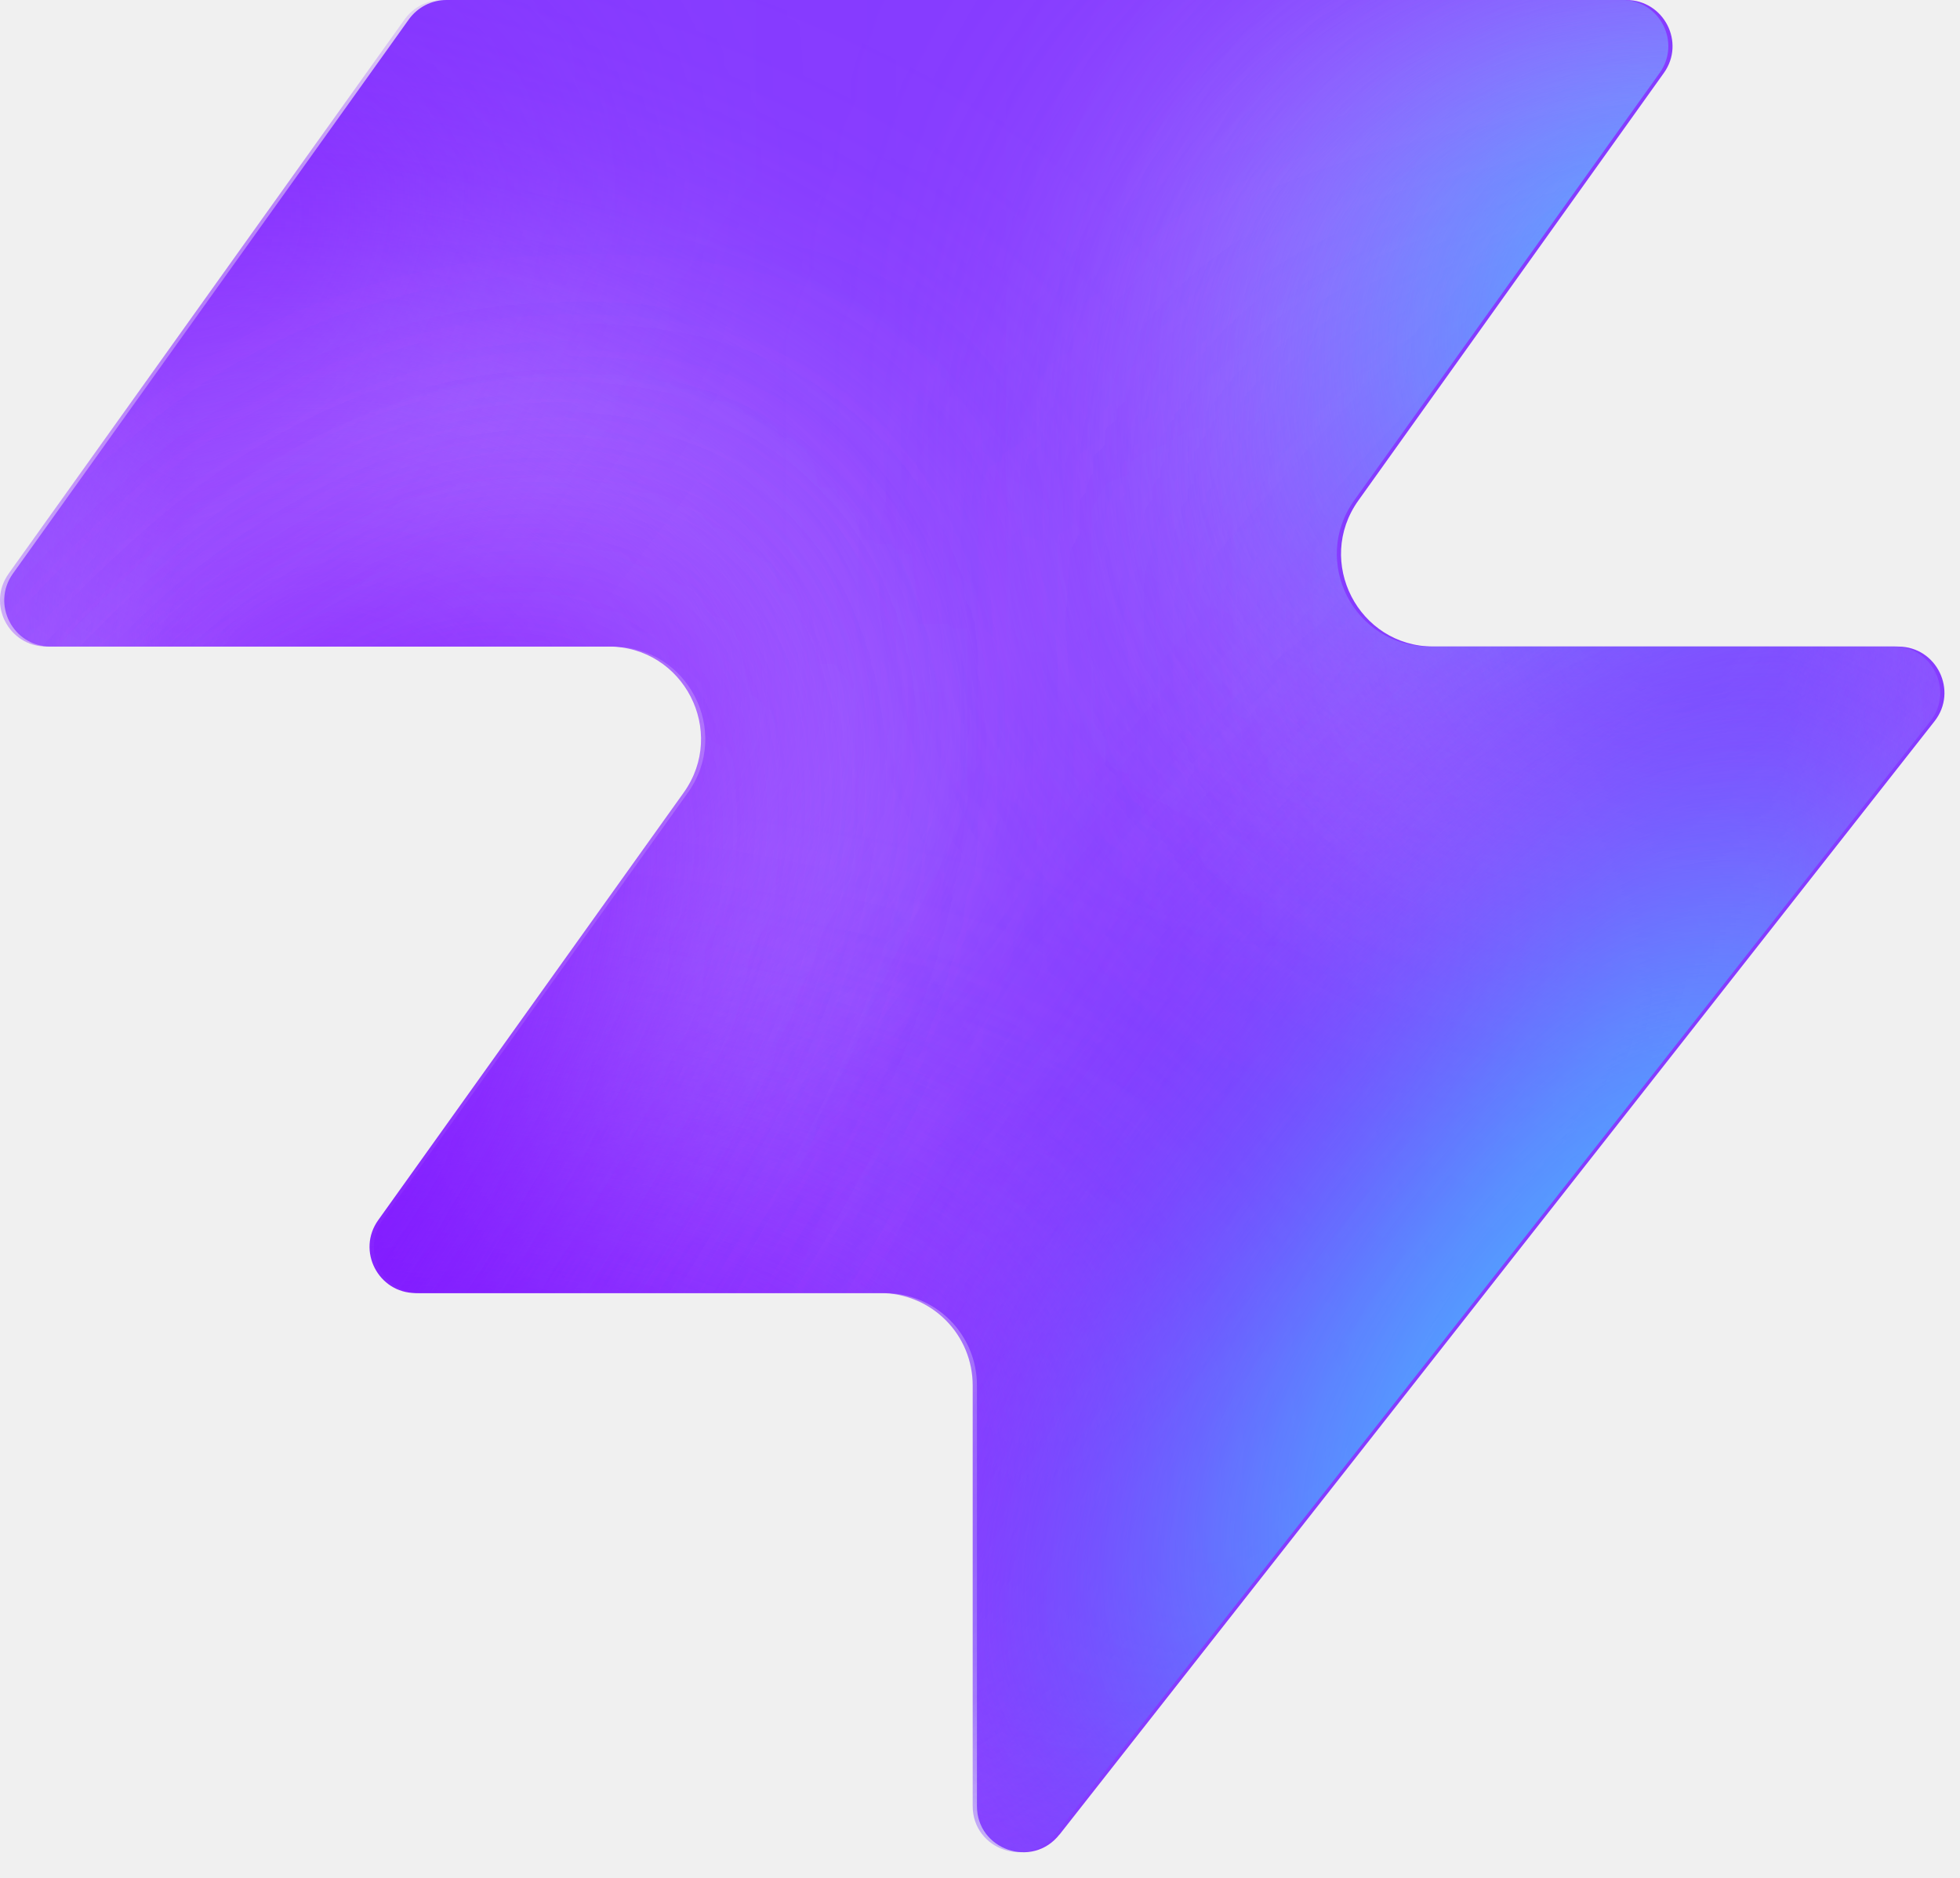
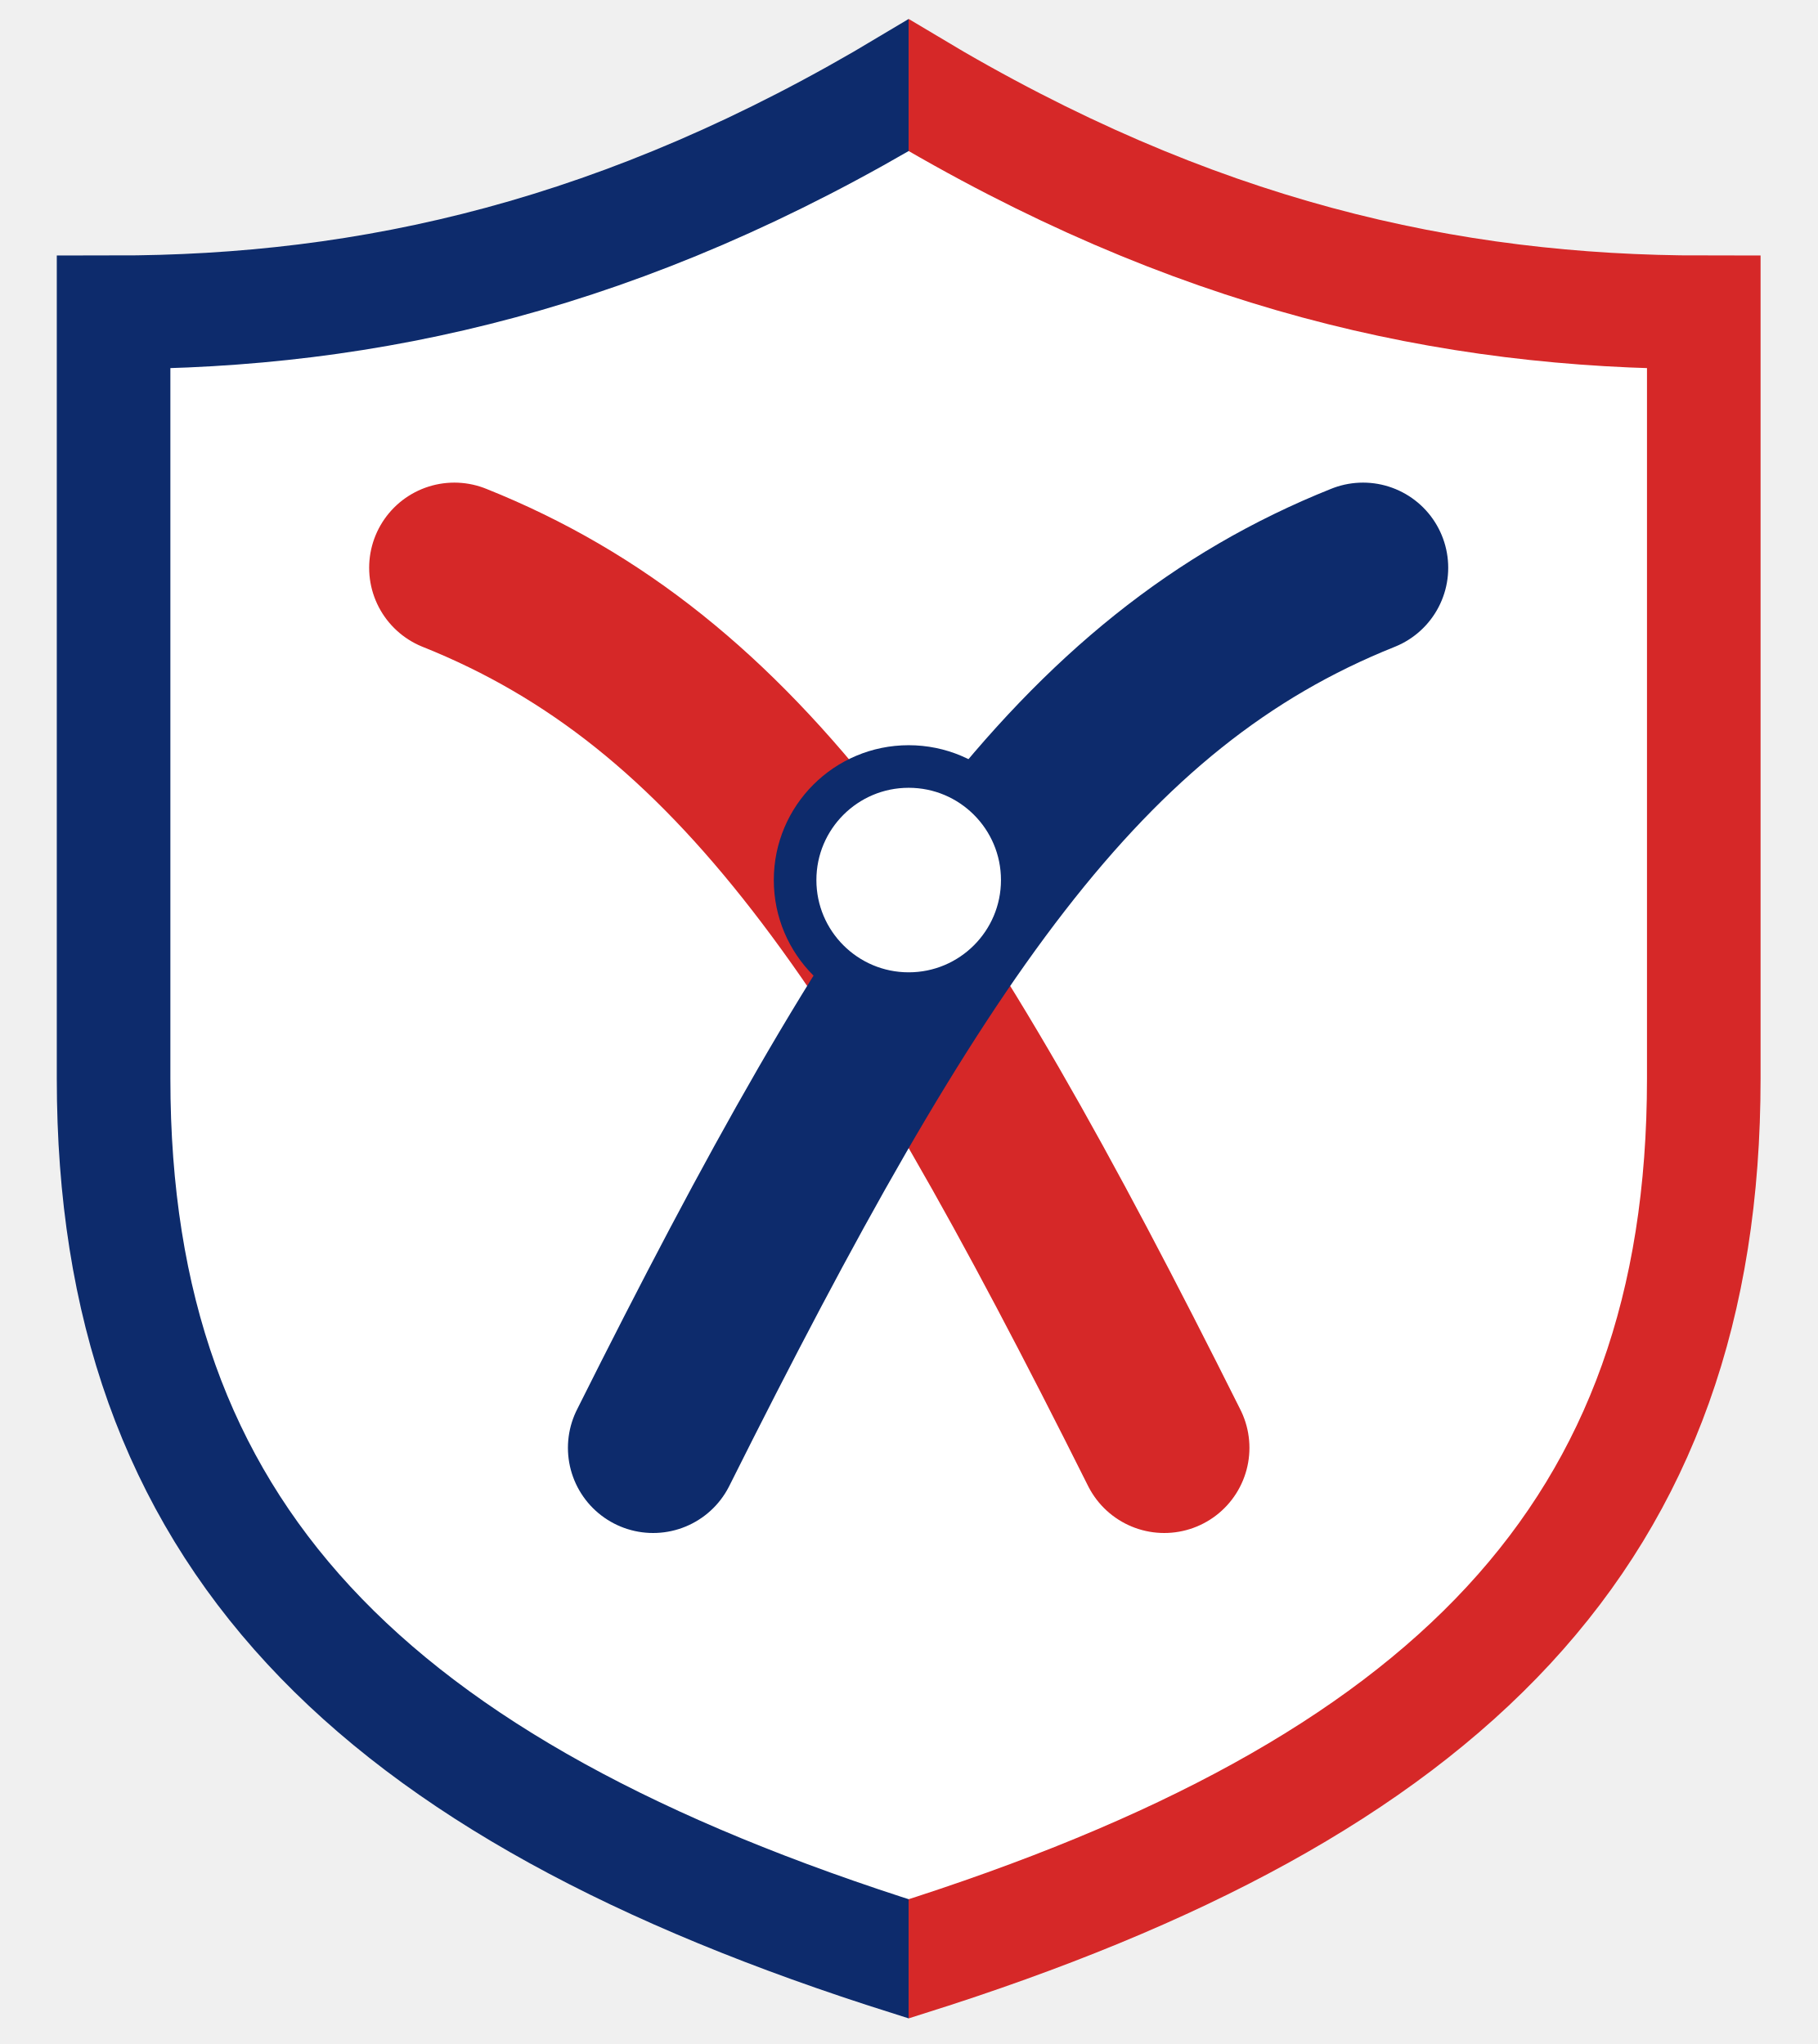
- <svg xmlns="http://www.w3.org/2000/svg" width="48" height="46" fill="none" viewBox="0 0 48 46">
-   <path fill="#863bff" d="M25.946 44.938c-.664.845-2.021.375-2.021-.698V33.937a2.26 2.26 0 0 0-2.262-2.262H10.287c-.92 0-1.456-1.04-.92-1.788l7.48-10.471c1.07-1.497 0-3.578-1.842-3.578H1.237c-.92 0-1.456-1.04-.92-1.788L10.013.474c.214-.297.556-.474.92-.474h28.894c.92 0 1.456 1.04.92 1.788l-7.48 10.471c-1.07 1.498 0 3.579 1.842 3.579h11.377c.943 0 1.473 1.088.89 1.83L25.947 44.94z" style="fill:#863bff;fill:color(display-p3 .525 .23 1);fill-opacity:1" />
-   <mask id="a" width="48" height="46" x="0" y="0" maskUnits="userSpaceOnUse" style="mask-type:alpha">
-     <path fill="#000" d="M25.842 44.938c-.664.844-2.021.375-2.021-.698V33.937a2.26 2.26 0 0 0-2.262-2.262H10.183c-.92 0-1.456-1.04-.92-1.788l7.48-10.471c1.07-1.498 0-3.579-1.842-3.579H1.133c-.92 0-1.456-1.04-.92-1.787L9.91.473c.214-.297.556-.474.92-.474h28.894c.92 0 1.456 1.04.92 1.788l-7.48 10.471c-1.07 1.498 0 3.578 1.842 3.578h11.377c.943 0 1.473 1.088.89 1.832L25.843 44.94z" style="fill:#000;fill-opacity:1" />
-   </mask>
-   <g mask="url(#a)">
-     <g filter="url(#b)">
-       <ellipse cx="5.508" cy="14.704" fill="#ede6ff" rx="5.508" ry="14.704" style="fill:#ede6ff;fill:color(display-p3 .927 .903 1);fill-opacity:1" transform="matrix(.00324 1 1 -.00324 -4.47 31.516)" />
-     </g>
-     <g filter="url(#c)">
-       <ellipse cx="10.399" cy="29.851" fill="#ede6ff" rx="10.399" ry="29.851" style="fill:#ede6ff;fill:color(display-p3 .927 .903 1);fill-opacity:1" transform="matrix(.00324 1 1 -.00324 -39.328 7.883)" />
-     </g>
-     <g filter="url(#d)">
-       <ellipse cx="5.508" cy="30.487" fill="#7e14ff" rx="5.508" ry="30.487" style="fill:#7e14ff;fill:color(display-p3 .492 .077 1);fill-opacity:1" transform="rotate(89.814 -25.913 -14.639)scale(1 -1)" />
-     </g>
-     <g filter="url(#e)">
-       <ellipse cx="5.508" cy="30.599" fill="#7e14ff" rx="5.508" ry="30.599" style="fill:#7e14ff;fill:color(display-p3 .492 .077 1);fill-opacity:1" transform="rotate(89.814 -32.644 -3.334)scale(1 -1)" />
-     </g>
-     <g filter="url(#f)">
-       <ellipse cx="5.508" cy="30.599" fill="#7e14ff" rx="5.508" ry="30.599" style="fill:#7e14ff;fill:color(display-p3 .492 .077 1);fill-opacity:1" transform="matrix(.00324 1 1 -.00324 -34.34 30.47)" />
-     </g>
-     <g filter="url(#g)">
-       <ellipse cx="14.072" cy="22.078" fill="#ede6ff" rx="14.072" ry="22.078" style="fill:#ede6ff;fill:color(display-p3 .927 .903 1);fill-opacity:1" transform="rotate(93.35 24.506 48.493)scale(-1 1)" />
-     </g>
-     <g filter="url(#h)">
-       <ellipse cx="3.47" cy="21.501" fill="#7e14ff" rx="3.47" ry="21.501" style="fill:#7e14ff;fill:color(display-p3 .492 .077 1);fill-opacity:1" transform="rotate(89.009 28.708 47.59)scale(-1 1)" />
-     </g>
-     <g filter="url(#i)">
-       <ellipse cx="3.47" cy="21.501" fill="#7e14ff" rx="3.47" ry="21.501" style="fill:#7e14ff;fill:color(display-p3 .492 .077 1);fill-opacity:1" transform="rotate(89.009 28.708 47.59)scale(-1 1)" />
-     </g>
-     <g filter="url(#j)">
-       <ellipse cx=".387" cy="8.972" fill="#7e14ff" rx="4.407" ry="29.108" style="fill:#7e14ff;fill:color(display-p3 .492 .077 1);fill-opacity:1" transform="rotate(39.51 .387 8.972)" />
-     </g>
-     <g filter="url(#k)">
-       <ellipse cx="47.523" cy="-6.092" fill="#7e14ff" rx="4.407" ry="29.108" style="fill:#7e14ff;fill:color(display-p3 .492 .077 1);fill-opacity:1" transform="rotate(37.892 47.523 -6.092)" />
-     </g>
-     <g filter="url(#l)">
-       <ellipse cx="41.412" cy="6.333" fill="#47bfff" rx="5.971" ry="9.665" style="fill:#47bfff;fill:color(display-p3 .28 .748 1);fill-opacity:1" transform="rotate(37.892 41.412 6.333)" />
-     </g>
-     <g filter="url(#m)">
-       <ellipse cx="-1.879" cy="38.332" fill="#7e14ff" rx="4.407" ry="29.108" style="fill:#7e14ff;fill:color(display-p3 .492 .077 1);fill-opacity:1" transform="rotate(37.892 -1.88 38.332)" />
-     </g>
-     <g filter="url(#n)">
-       <ellipse cx="-1.879" cy="38.332" fill="#7e14ff" rx="4.407" ry="29.108" style="fill:#7e14ff;fill:color(display-p3 .492 .077 1);fill-opacity:1" transform="rotate(37.892 -1.88 38.332)" />
-     </g>
-     <g filter="url(#o)">
-       <ellipse cx="35.651" cy="29.907" fill="#7e14ff" rx="4.407" ry="29.108" style="fill:#7e14ff;fill:color(display-p3 .492 .077 1);fill-opacity:1" transform="rotate(37.892 35.651 29.907)" />
-     </g>
-     <g filter="url(#p)">
-       <ellipse cx="38.418" cy="32.4" fill="#47bfff" rx="5.971" ry="15.297" style="fill:#47bfff;fill:color(display-p3 .28 .748 1);fill-opacity:1" transform="rotate(37.892 38.418 32.4)" />
-     </g>
-   </g>
+ <svg xmlns="http://www.w3.org/2000/svg" viewBox="0 0 64 72">
  <defs>
-     <filter id="b" width="60.045" height="41.654" x="-19.77" y="16.149" color-interpolation-filters="sRGB" filterUnits="userSpaceOnUse">
-       <feFlood flood-opacity="0" result="BackgroundImageFix" />
-       <feBlend in="SourceGraphic" in2="BackgroundImageFix" result="shape" />
-       <feGaussianBlur result="effect1_foregroundBlur_2002_17158" stdDeviation="7.659" />
-     </filter>
-     <filter id="c" width="90.34" height="51.437" x="-54.613" y="-7.533" color-interpolation-filters="sRGB" filterUnits="userSpaceOnUse">
-       <feFlood flood-opacity="0" result="BackgroundImageFix" />
-       <feBlend in="SourceGraphic" in2="BackgroundImageFix" result="shape" />
-       <feGaussianBlur result="effect1_foregroundBlur_2002_17158" stdDeviation="7.659" />
-     </filter>
-     <filter id="d" width="79.355" height="29.4" x="-49.64" y="2.03" color-interpolation-filters="sRGB" filterUnits="userSpaceOnUse">
-       <feFlood flood-opacity="0" result="BackgroundImageFix" />
-       <feBlend in="SourceGraphic" in2="BackgroundImageFix" result="shape" />
-       <feGaussianBlur result="effect1_foregroundBlur_2002_17158" stdDeviation="4.596" />
-     </filter>
-     <filter id="e" width="79.579" height="29.4" x="-45.045" y="20.029" color-interpolation-filters="sRGB" filterUnits="userSpaceOnUse">
-       <feFlood flood-opacity="0" result="BackgroundImageFix" />
-       <feBlend in="SourceGraphic" in2="BackgroundImageFix" result="shape" />
-       <feGaussianBlur result="effect1_foregroundBlur_2002_17158" stdDeviation="4.596" />
-     </filter>
-     <filter id="f" width="79.579" height="29.4" x="-43.513" y="21.178" color-interpolation-filters="sRGB" filterUnits="userSpaceOnUse">
-       <feFlood flood-opacity="0" result="BackgroundImageFix" />
-       <feBlend in="SourceGraphic" in2="BackgroundImageFix" result="shape" />
-       <feGaussianBlur result="effect1_foregroundBlur_2002_17158" stdDeviation="4.596" />
-     </filter>
-     <filter id="g" width="74.749" height="58.852" x="15.756" y="-17.901" color-interpolation-filters="sRGB" filterUnits="userSpaceOnUse">
-       <feFlood flood-opacity="0" result="BackgroundImageFix" />
-       <feBlend in="SourceGraphic" in2="BackgroundImageFix" result="shape" />
-       <feGaussianBlur result="effect1_foregroundBlur_2002_17158" stdDeviation="7.659" />
-     </filter>
-     <filter id="h" width="61.377" height="25.362" x="23.548" y="2.284" color-interpolation-filters="sRGB" filterUnits="userSpaceOnUse">
-       <feFlood flood-opacity="0" result="BackgroundImageFix" />
-       <feBlend in="SourceGraphic" in2="BackgroundImageFix" result="shape" />
-       <feGaussianBlur result="effect1_foregroundBlur_2002_17158" stdDeviation="4.596" />
-     </filter>
-     <filter id="i" width="61.377" height="25.362" x="23.548" y="2.284" color-interpolation-filters="sRGB" filterUnits="userSpaceOnUse">
-       <feFlood flood-opacity="0" result="BackgroundImageFix" />
-       <feBlend in="SourceGraphic" in2="BackgroundImageFix" result="shape" />
-       <feGaussianBlur result="effect1_foregroundBlur_2002_17158" stdDeviation="4.596" />
-     </filter>
-     <filter id="j" width="56.045" height="63.649" x="-27.636" y="-22.853" color-interpolation-filters="sRGB" filterUnits="userSpaceOnUse">
-       <feFlood flood-opacity="0" result="BackgroundImageFix" />
-       <feBlend in="SourceGraphic" in2="BackgroundImageFix" result="shape" />
-       <feGaussianBlur result="effect1_foregroundBlur_2002_17158" stdDeviation="4.596" />
-     </filter>
-     <filter id="k" width="54.814" height="64.646" x="20.116" y="-38.415" color-interpolation-filters="sRGB" filterUnits="userSpaceOnUse">
-       <feFlood flood-opacity="0" result="BackgroundImageFix" />
-       <feBlend in="SourceGraphic" in2="BackgroundImageFix" result="shape" />
-       <feGaussianBlur result="effect1_foregroundBlur_2002_17158" stdDeviation="4.596" />
-     </filter>
-     <filter id="l" width="33.541" height="35.313" x="24.641" y="-11.323" color-interpolation-filters="sRGB" filterUnits="userSpaceOnUse">
-       <feFlood flood-opacity="0" result="BackgroundImageFix" />
-       <feBlend in="SourceGraphic" in2="BackgroundImageFix" result="shape" />
-       <feGaussianBlur result="effect1_foregroundBlur_2002_17158" stdDeviation="4.596" />
-     </filter>
-     <filter id="m" width="54.814" height="64.646" x="-29.286" y="6.009" color-interpolation-filters="sRGB" filterUnits="userSpaceOnUse">
-       <feFlood flood-opacity="0" result="BackgroundImageFix" />
-       <feBlend in="SourceGraphic" in2="BackgroundImageFix" result="shape" />
-       <feGaussianBlur result="effect1_foregroundBlur_2002_17158" stdDeviation="4.596" />
-     </filter>
-     <filter id="n" width="54.814" height="64.646" x="-29.286" y="6.009" color-interpolation-filters="sRGB" filterUnits="userSpaceOnUse">
-       <feFlood flood-opacity="0" result="BackgroundImageFix" />
-       <feBlend in="SourceGraphic" in2="BackgroundImageFix" result="shape" />
-       <feGaussianBlur result="effect1_foregroundBlur_2002_17158" stdDeviation="4.596" />
-     </filter>
-     <filter id="o" width="54.814" height="64.646" x="8.244" y="-2.416" color-interpolation-filters="sRGB" filterUnits="userSpaceOnUse">
-       <feFlood flood-opacity="0" result="BackgroundImageFix" />
-       <feBlend in="SourceGraphic" in2="BackgroundImageFix" result="shape" />
-       <feGaussianBlur result="effect1_foregroundBlur_2002_17158" stdDeviation="4.596" />
-     </filter>
-     <filter id="p" width="39.409" height="43.623" x="18.713" y="10.588" color-interpolation-filters="sRGB" filterUnits="userSpaceOnUse">
-       <feFlood flood-opacity="0" result="BackgroundImageFix" />
-       <feBlend in="SourceGraphic" in2="BackgroundImageFix" result="shape" />
-       <feGaussianBlur result="effect1_foregroundBlur_2002_17158" stdDeviation="4.596" />
-     </filter>
+     <linearGradient id="b" x1="0" x2="1">
+       <stop offset="0" stop-color="#0d2b6c" />
+       <stop offset=".5" stop-color="#0d2b6c" />
+       <stop offset=".5" stop-color="#d62828" />
+       <stop offset="1" stop-color="#d62828" />
+     </linearGradient>
  </defs>
+   <path d="M32 3C22 9 13 11 4 11v27c0 16 9 25 28 31 19-6 28-15 28-31V11C51 11 42 9 32 3Z" fill="#fff" stroke="url(#b)" stroke-width="4" />
+   <path d="M16 20c10 4 16 13 25 31" fill="none" stroke="#d62828" stroke-width="6" stroke-linecap="round" />
+   <path d="M48 20C38 24 32 33 23 51" fill="none" stroke="#0d2b6c" stroke-width="6" stroke-linecap="round" />
+   <circle cx="32" cy="31" r="4" fill="#fff" stroke="#0d2b6c" stroke-width="1.5" />
</svg>
